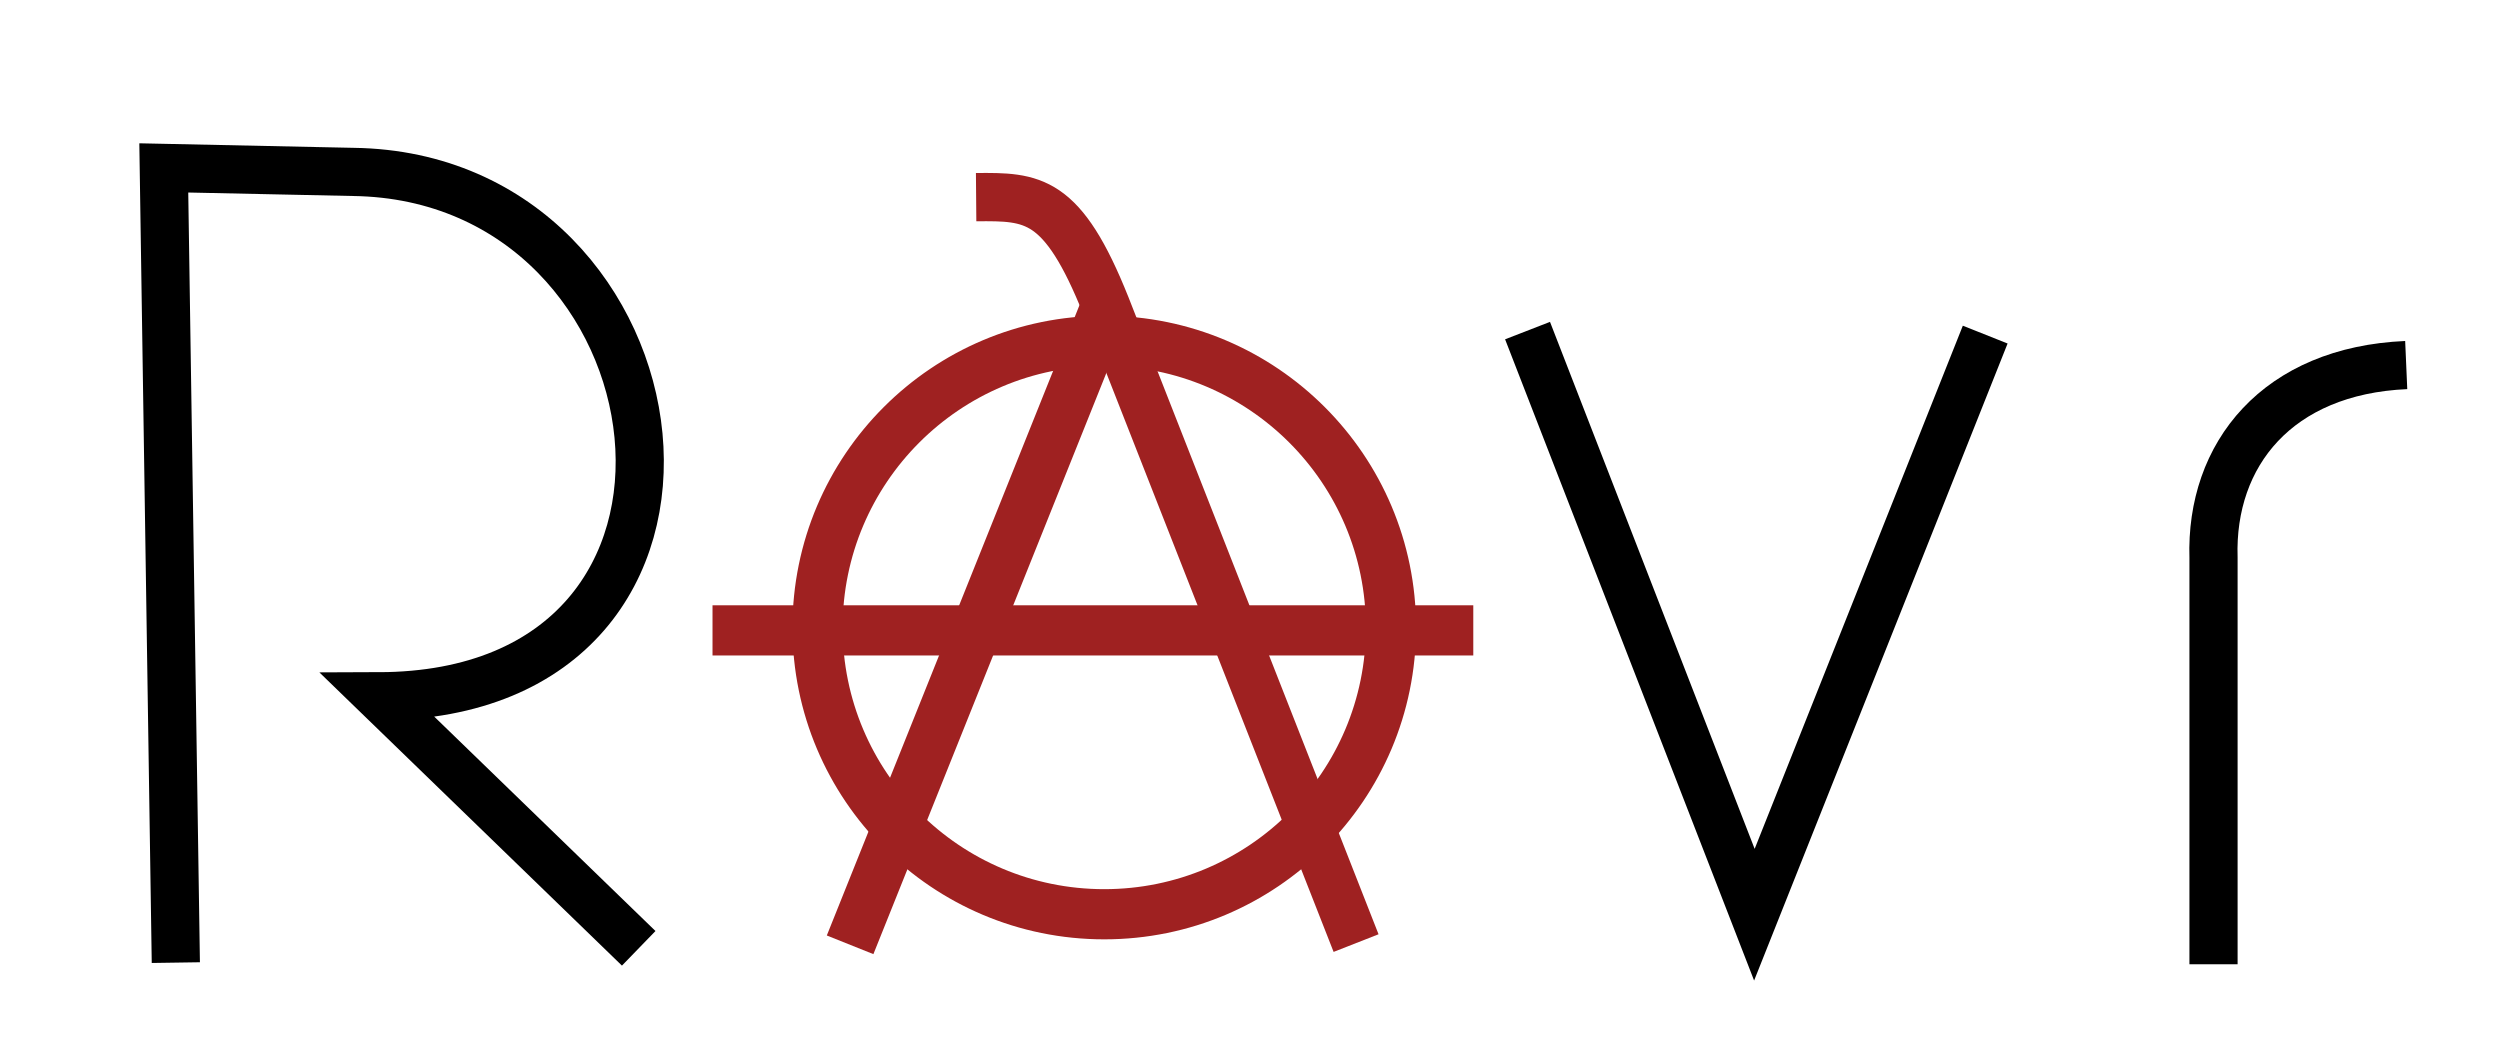
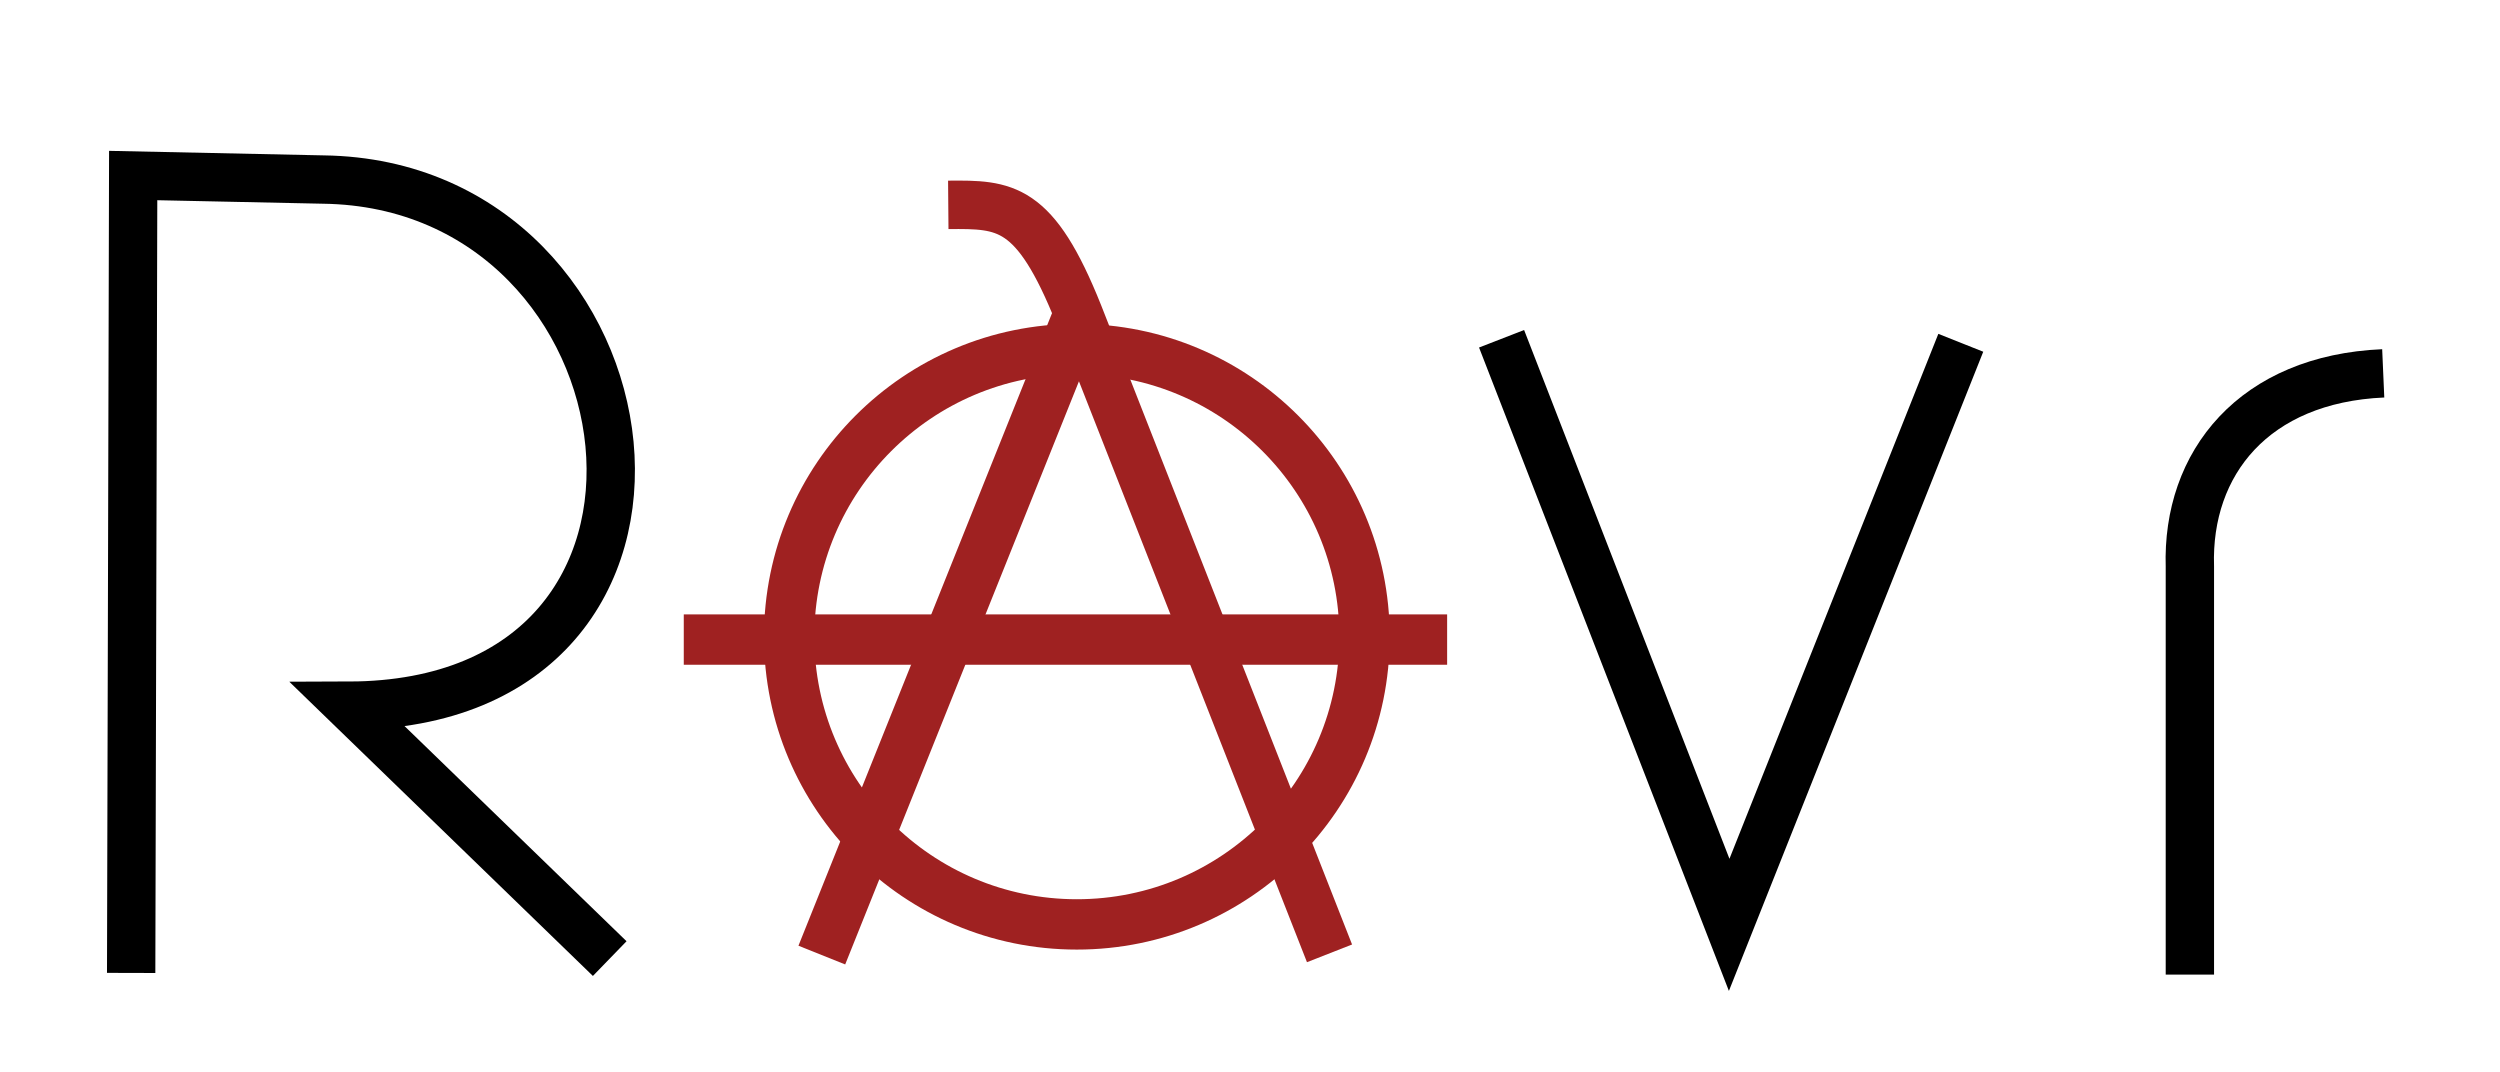
- <svg xmlns="http://www.w3.org/2000/svg" width="703mm" height="297mm" viewBox="0 0 2490.943 1052.362" id="svg2" version="1.1">
+ <svg xmlns="http://www.w3.org/2000/svg" width="140mm" height="60mm" viewBox="0 0 496.063 212.598" id="svg2" version="1.1">
  <defs id="defs4" />
-   <g id="layer1" transform="translate(0,0.00103571)">
-     <path style="fill:none;fill-opacity:1;fill-rule:evenodd;stroke:#9f2121;stroke-width:48.1;stroke-linecap:butt;stroke-linejoin:miter;stroke-miterlimit:4;stroke-dasharray:none;stroke-opacity:1" d="M 1351.161,939.677 1102.08,305.129 C 1058.589,196.16 1029.156,195.958 972.591,196.432" id="path4140" />
-     <path style="fill:none;fill-rule:evenodd;stroke:#9f2121;stroke-width:50;stroke-linecap:butt;stroke-linejoin:miter;stroke-miterlimit:4;stroke-dasharray:none;stroke-opacity:1" d="M 847.018,941.392 1102.073,305.12" id="path4142" />
-     <path style="fill:none;fill-rule:evenodd;stroke:#9f2121;stroke-width:50;stroke-linecap:butt;stroke-linejoin:miter;stroke-miterlimit:4;stroke-dasharray:none;stroke-opacity:1" d="m 709.935,628.098 758.018,0" id="path4144" />
-     <circle style="fill:none;fill-opacity:1;fill-rule:nonzero;stroke:#9f2121;stroke-width:50;stroke-linecap:butt;stroke-linejoin:round;stroke-miterlimit:4;stroke-dasharray:none;stroke-opacity:1" id="path4163" cx="1100.258" cy="625.27" r="285.671" />
-     <path style="fill:none;fill-rule:evenodd;stroke:#000000;stroke-width:48;stroke-linecap:butt;stroke-linejoin:miter;stroke-miterlimit:4;stroke-dasharray:none;stroke-opacity:1" d="m 175.196,959.125 -12,-791.825 189.019,4 c 337.608,4.735 411.295,521.393 25.071,522.472 l 259.11,251.11" id="path4738" />
-     <path style="fill:none;fill-rule:evenodd;stroke:#000000;stroke-width:48;stroke-linecap:butt;stroke-linejoin:miter;stroke-miterlimit:4;stroke-dasharray:none;stroke-opacity:1" d="m 1522.018,329.392 226,582 230,-578" id="path4740" />
-     <path style="fill:none;fill-rule:evenodd;stroke:#000000;stroke-width:48;stroke-linecap:butt;stroke-linejoin:miter;stroke-miterlimit:4;stroke-dasharray:none;stroke-opacity:1" d="m 2205.499,960.764 0,-405.029 c -3.277,-103.127 63.838,-186.428 192,-192" id="path4742" />
+   <g id="layer1" transform="translate(0,-839.7627)">
+     <path style="fill:none;fill-opacity:1;fill-rule:evenodd;stroke:#9f2121;stroke-width:9.612;stroke-linecap:butt;stroke-linejoin:miter;stroke-miterlimit:4;stroke-dasharray:none;stroke-opacity:1" d="M 263.81,1028.931 214.037,902.133 c -8.691,-21.775 -14.572,-21.815 -25.875,-21.72" id="path4140" />
+     <path style="fill:none;fill-rule:evenodd;stroke:#9f2121;stroke-width:9.991;stroke-linecap:butt;stroke-linejoin:miter;stroke-miterlimit:4;stroke-dasharray:none;stroke-opacity:1" d="M 163.07,1029.274 214.036,902.132" id="path4142" />
+     <path style="fill:none;fill-rule:evenodd;stroke:#9f2121;stroke-width:9.991;stroke-linecap:butt;stroke-linejoin:miter;stroke-miterlimit:4;stroke-dasharray:none;stroke-opacity:1" d="m 135.677,966.67 151.47,0" id="path4144" />
+     <circle style="fill:none;fill-opacity:1;fill-rule:nonzero;stroke:#9f2121;stroke-width:9.991;stroke-linecap:butt;stroke-linejoin:round;stroke-miterlimit:4;stroke-dasharray:none;stroke-opacity:1" id="path4163" cx="213.673" cy="966.105" r="57.084" />
+     <path style="fill:none;fill-rule:evenodd;stroke:#000000;stroke-width:9.592;stroke-linecap:butt;stroke-linejoin:miter;stroke-miterlimit:4;stroke-dasharray:none;stroke-opacity:1" d="m 26.026,1032.817 0.4,-158.225 37.771,0.799 c 67.462,0.946 82.186,104.187 5.01,104.402 l 51.776,50.178" id="path4738" />
+     <path style="fill:none;fill-rule:evenodd;stroke:#000000;stroke-width:9.592;stroke-linecap:butt;stroke-linejoin:miter;stroke-miterlimit:4;stroke-dasharray:none;stroke-opacity:1" d="m 297.951,906.982 45.16,116.297 45.959,-115.498" id="path4740" />
+     <path style="fill:none;fill-rule:evenodd;stroke:#000000;stroke-width:9.592;stroke-linecap:butt;stroke-linejoin:miter;stroke-miterlimit:4;stroke-dasharray:none;stroke-opacity:1" d="m 434.527,1033.145 0,-80.934 c -0.655,-20.607 12.756,-37.253 38.366,-38.366" id="path4742" />
  </g>
</svg>
